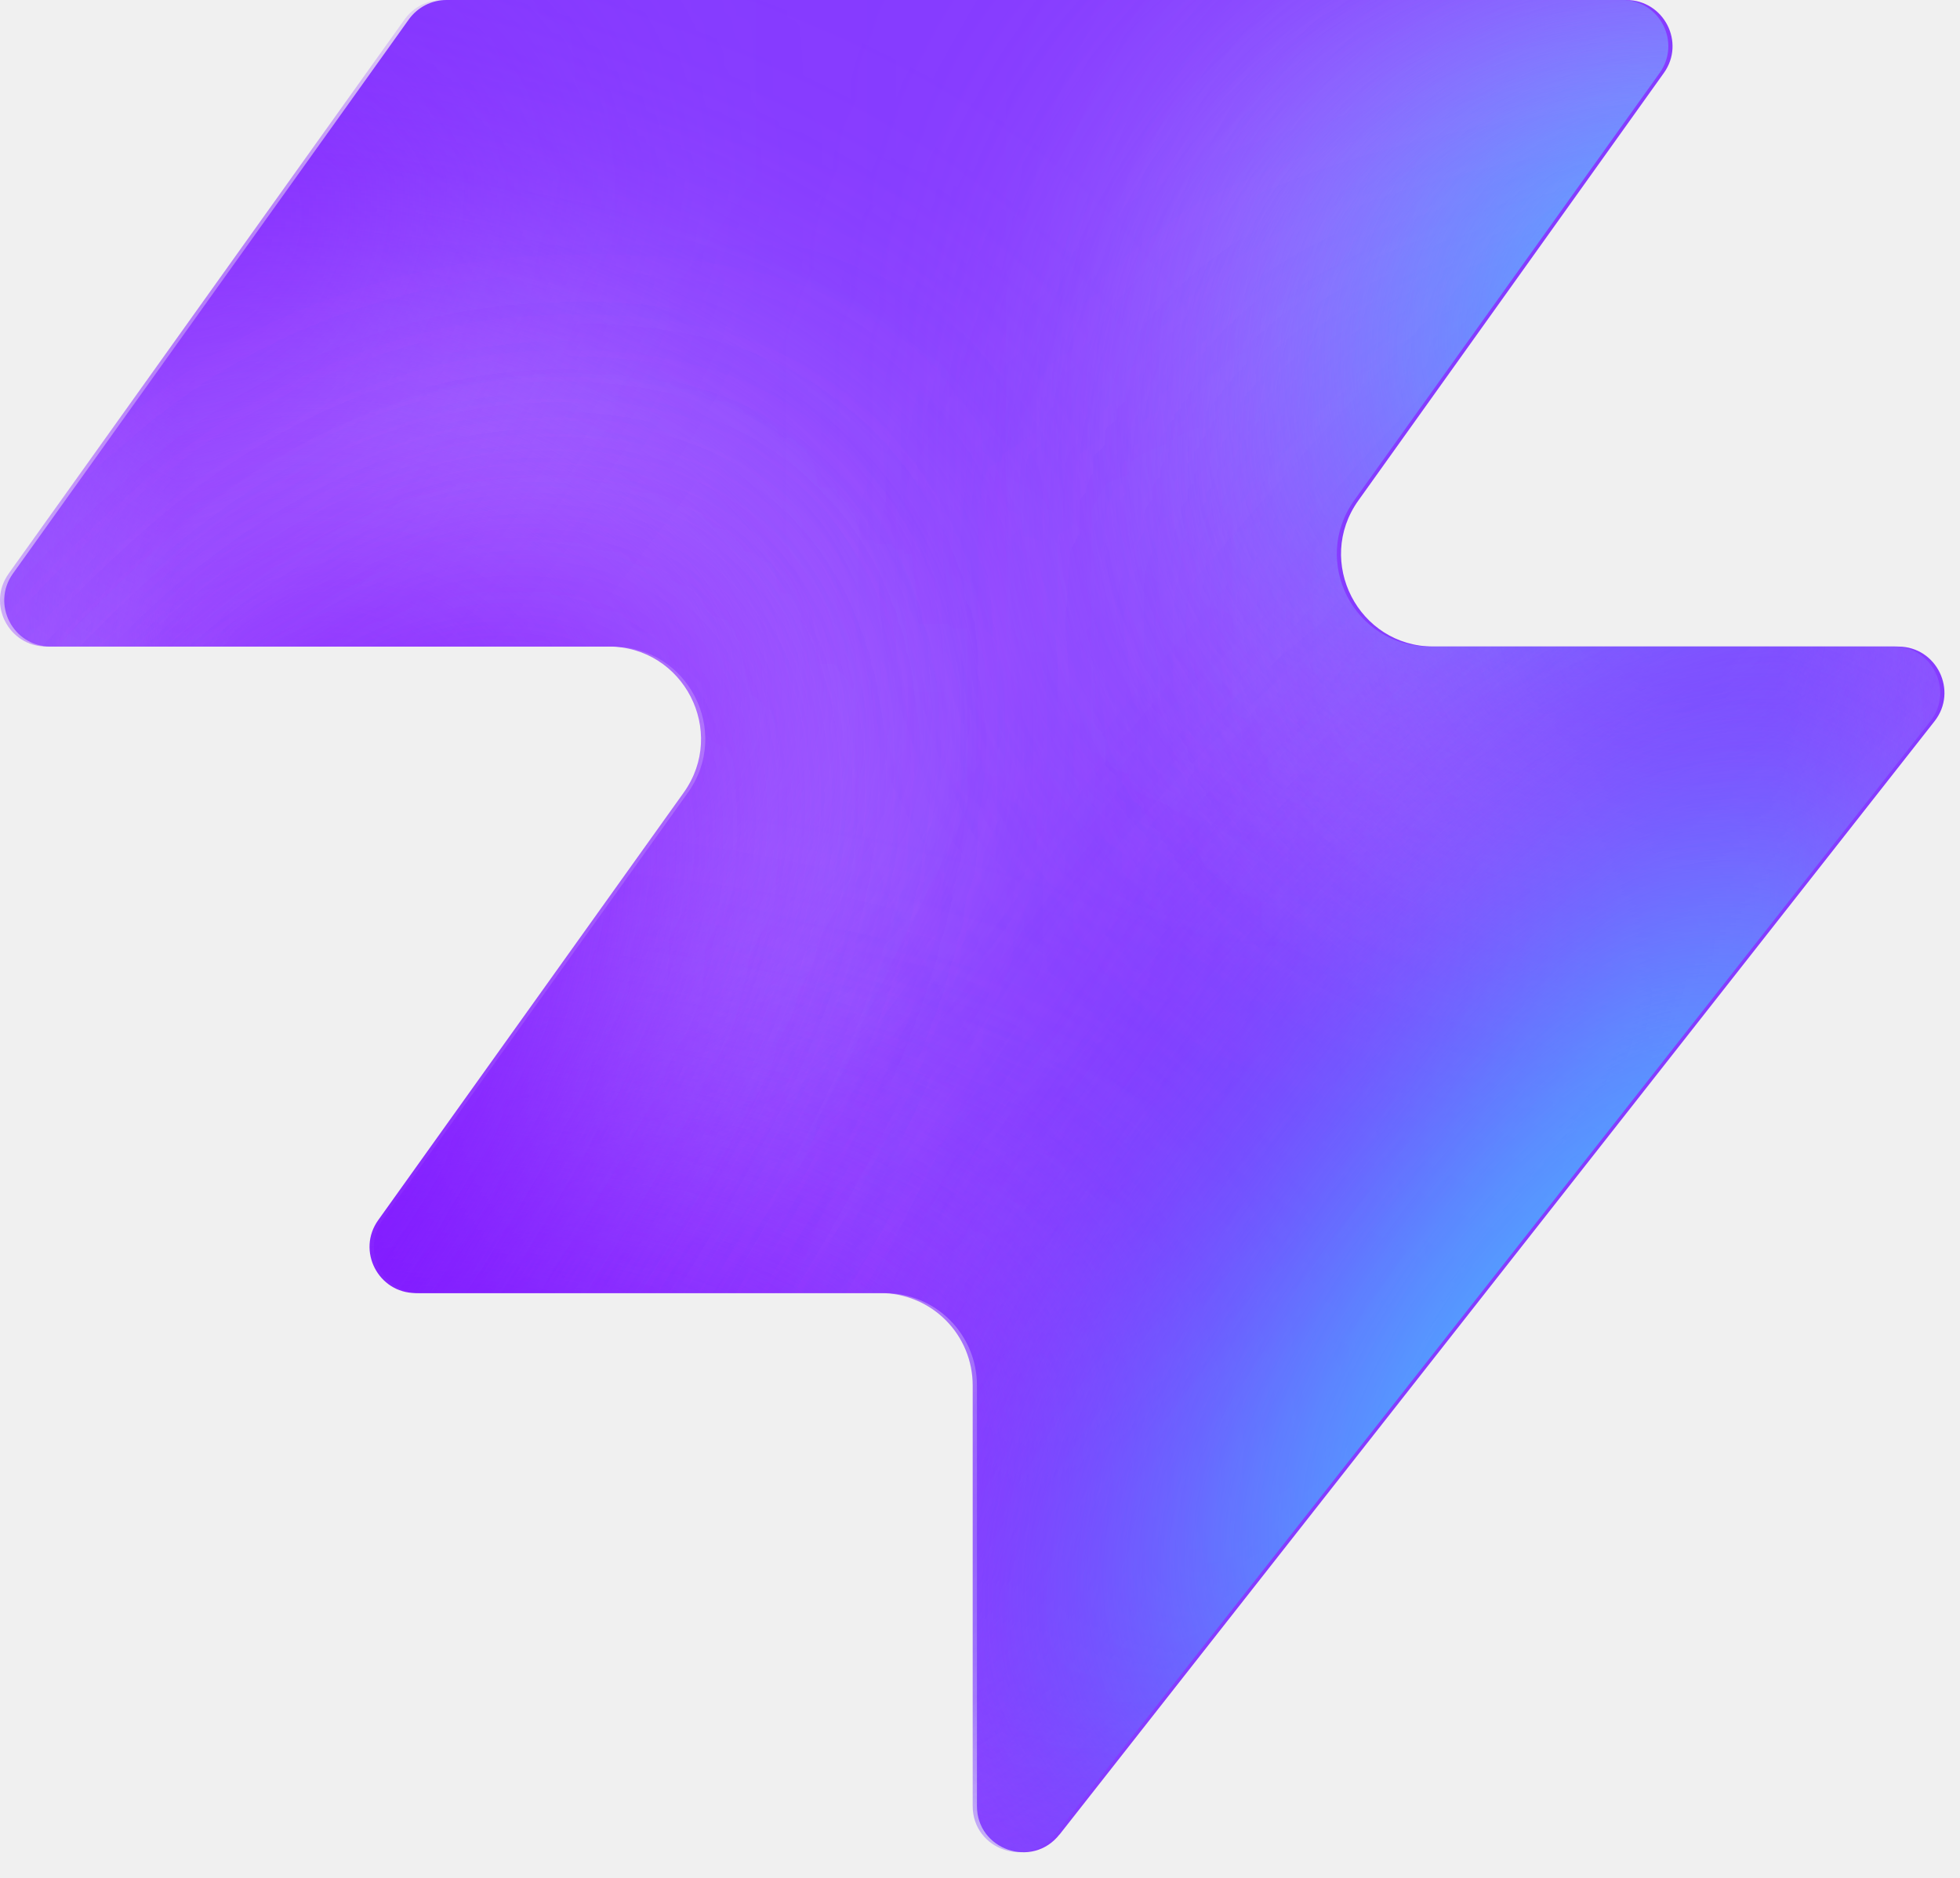
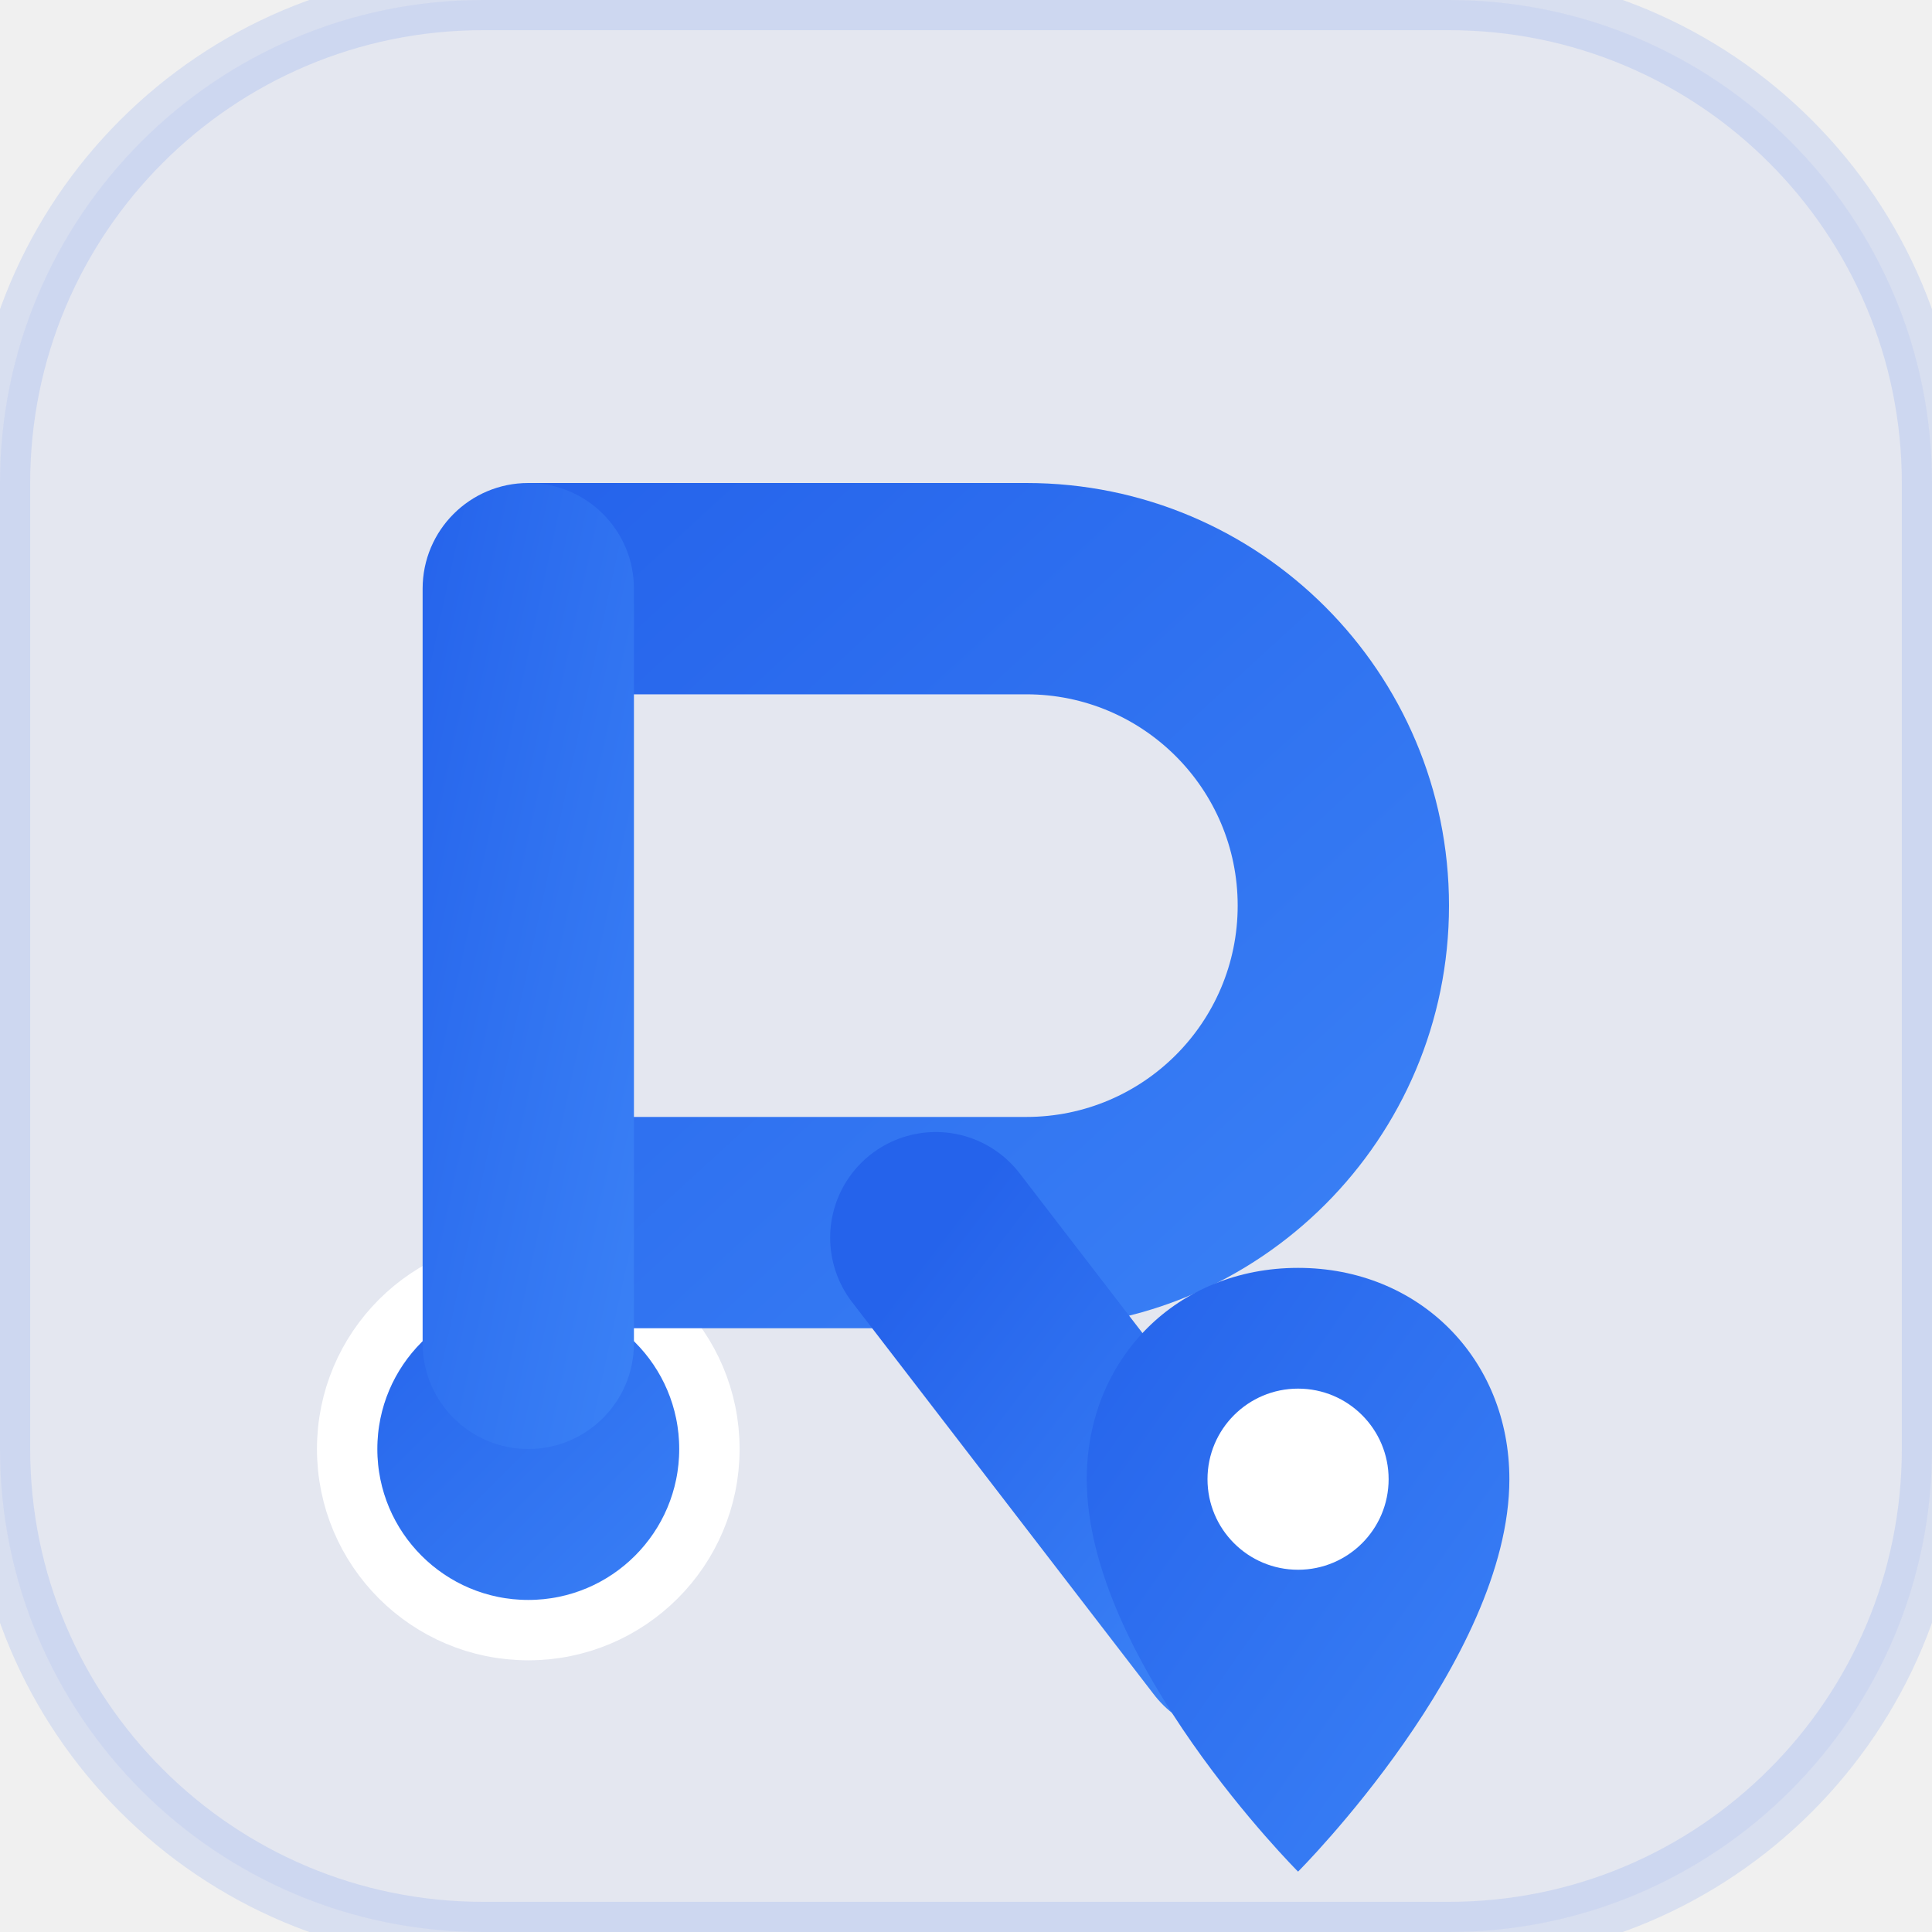
- <svg xmlns="http://www.w3.org/2000/svg" width="48" height="46" fill="none" viewBox="0 0 48 46">
-   <path fill="#863bff" d="M25.946 44.938c-.664.845-2.021.375-2.021-.698V33.937a2.26 2.26 0 0 0-2.262-2.262H10.287c-.92 0-1.456-1.04-.92-1.788l7.48-10.471c1.07-1.497 0-3.578-1.842-3.578H1.237c-.92 0-1.456-1.04-.92-1.788L10.013.474c.214-.297.556-.474.92-.474h28.894c.92 0 1.456 1.04.92 1.788l-7.48 10.471c-1.07 1.498 0 3.579 1.842 3.579h11.377c.943 0 1.473 1.088.89 1.83L25.947 44.94z" style="fill:#863bff;fill:color(display-p3 .525 .23 1);fill-opacity:1" />
-   <mask id="a" width="48" height="46" x="0" y="0" maskUnits="userSpaceOnUse" style="mask-type:alpha">
-     <path fill="#000" d="M25.842 44.938c-.664.844-2.021.375-2.021-.698V33.937a2.26 2.26 0 0 0-2.262-2.262H10.183c-.92 0-1.456-1.04-.92-1.788l7.48-10.471c1.07-1.498 0-3.579-1.842-3.579H1.133c-.92 0-1.456-1.04-.92-1.787L9.91.473c.214-.297.556-.474.92-.474h28.894c.92 0 1.456 1.04.92 1.788l-7.48 10.471c-1.07 1.498 0 3.578 1.842 3.578h11.377c.943 0 1.473 1.088.89 1.832L25.843 44.94z" style="fill:#000;fill-opacity:1" />
-   </mask>
-   <g mask="url(#a)">
-     <g filter="url(#b)">
-       <ellipse cx="5.508" cy="14.704" fill="#ede6ff" rx="5.508" ry="14.704" style="fill:#ede6ff;fill:color(display-p3 .927 .903 1);fill-opacity:1" transform="matrix(.00324 1 1 -.00324 -4.47 31.516)" />
-     </g>
-     <g filter="url(#c)">
-       <ellipse cx="10.399" cy="29.851" fill="#ede6ff" rx="10.399" ry="29.851" style="fill:#ede6ff;fill:color(display-p3 .927 .903 1);fill-opacity:1" transform="matrix(.00324 1 1 -.00324 -39.328 7.883)" />
-     </g>
-     <g filter="url(#d)">
-       <ellipse cx="5.508" cy="30.487" fill="#7e14ff" rx="5.508" ry="30.487" style="fill:#7e14ff;fill:color(display-p3 .492 .077 1);fill-opacity:1" transform="rotate(89.814 -25.913 -14.639)scale(1 -1)" />
-     </g>
-     <g filter="url(#e)">
-       <ellipse cx="5.508" cy="30.599" fill="#7e14ff" rx="5.508" ry="30.599" style="fill:#7e14ff;fill:color(display-p3 .492 .077 1);fill-opacity:1" transform="rotate(89.814 -32.644 -3.334)scale(1 -1)" />
-     </g>
-     <g filter="url(#f)">
-       <ellipse cx="5.508" cy="30.599" fill="#7e14ff" rx="5.508" ry="30.599" style="fill:#7e14ff;fill:color(display-p3 .492 .077 1);fill-opacity:1" transform="matrix(.00324 1 1 -.00324 -34.34 30.47)" />
-     </g>
-     <g filter="url(#g)">
-       <ellipse cx="14.072" cy="22.078" fill="#ede6ff" rx="14.072" ry="22.078" style="fill:#ede6ff;fill:color(display-p3 .927 .903 1);fill-opacity:1" transform="rotate(93.35 24.506 48.493)scale(-1 1)" />
-     </g>
-     <g filter="url(#h)">
-       <ellipse cx="3.47" cy="21.501" fill="#7e14ff" rx="3.47" ry="21.501" style="fill:#7e14ff;fill:color(display-p3 .492 .077 1);fill-opacity:1" transform="rotate(89.009 28.708 47.59)scale(-1 1)" />
-     </g>
-     <g filter="url(#i)">
-       <ellipse cx="3.47" cy="21.501" fill="#7e14ff" rx="3.47" ry="21.501" style="fill:#7e14ff;fill:color(display-p3 .492 .077 1);fill-opacity:1" transform="rotate(89.009 28.708 47.59)scale(-1 1)" />
-     </g>
-     <g filter="url(#j)">
-       <ellipse cx=".387" cy="8.972" fill="#7e14ff" rx="4.407" ry="29.108" style="fill:#7e14ff;fill:color(display-p3 .492 .077 1);fill-opacity:1" transform="rotate(39.51 .387 8.972)" />
-     </g>
-     <g filter="url(#k)">
-       <ellipse cx="47.523" cy="-6.092" fill="#7e14ff" rx="4.407" ry="29.108" style="fill:#7e14ff;fill:color(display-p3 .492 .077 1);fill-opacity:1" transform="rotate(37.892 47.523 -6.092)" />
-     </g>
-     <g filter="url(#l)">
-       <ellipse cx="41.412" cy="6.333" fill="#47bfff" rx="5.971" ry="9.665" style="fill:#47bfff;fill:color(display-p3 .28 .748 1);fill-opacity:1" transform="rotate(37.892 41.412 6.333)" />
-     </g>
-     <g filter="url(#m)">
-       <ellipse cx="-1.879" cy="38.332" fill="#7e14ff" rx="4.407" ry="29.108" style="fill:#7e14ff;fill:color(display-p3 .492 .077 1);fill-opacity:1" transform="rotate(37.892 -1.88 38.332)" />
-     </g>
-     <g filter="url(#n)">
-       <ellipse cx="-1.879" cy="38.332" fill="#7e14ff" rx="4.407" ry="29.108" style="fill:#7e14ff;fill:color(display-p3 .492 .077 1);fill-opacity:1" transform="rotate(37.892 -1.88 38.332)" />
-     </g>
-     <g filter="url(#o)">
-       <ellipse cx="35.651" cy="29.907" fill="#7e14ff" rx="4.407" ry="29.108" style="fill:#7e14ff;fill:color(display-p3 .492 .077 1);fill-opacity:1" transform="rotate(37.892 35.651 29.907)" />
-     </g>
-     <g filter="url(#p)">
-       <ellipse cx="38.418" cy="32.4" fill="#47bfff" rx="5.971" ry="15.297" style="fill:#47bfff;fill:color(display-p3 .28 .748 1);fill-opacity:1" transform="rotate(37.892 38.418 32.4)" />
-     </g>
-   </g>
+ <svg xmlns="http://www.w3.org/2000/svg" viewBox="0 0 32 32" fill="none">
  <defs>
-     <filter id="b" width="60.045" height="41.654" x="-19.77" y="16.149" color-interpolation-filters="sRGB" filterUnits="userSpaceOnUse">
-       <feFlood flood-opacity="0" result="BackgroundImageFix" />
-       <feBlend in="SourceGraphic" in2="BackgroundImageFix" result="shape" />
-       <feGaussianBlur result="effect1_foregroundBlur_2002_17158" stdDeviation="7.659" />
-     </filter>
-     <filter id="c" width="90.34" height="51.437" x="-54.613" y="-7.533" color-interpolation-filters="sRGB" filterUnits="userSpaceOnUse">
-       <feFlood flood-opacity="0" result="BackgroundImageFix" />
-       <feBlend in="SourceGraphic" in2="BackgroundImageFix" result="shape" />
-       <feGaussianBlur result="effect1_foregroundBlur_2002_17158" stdDeviation="7.659" />
-     </filter>
-     <filter id="d" width="79.355" height="29.4" x="-49.64" y="2.03" color-interpolation-filters="sRGB" filterUnits="userSpaceOnUse">
-       <feFlood flood-opacity="0" result="BackgroundImageFix" />
-       <feBlend in="SourceGraphic" in2="BackgroundImageFix" result="shape" />
-       <feGaussianBlur result="effect1_foregroundBlur_2002_17158" stdDeviation="4.596" />
-     </filter>
-     <filter id="e" width="79.579" height="29.4" x="-45.045" y="20.029" color-interpolation-filters="sRGB" filterUnits="userSpaceOnUse">
-       <feFlood flood-opacity="0" result="BackgroundImageFix" />
-       <feBlend in="SourceGraphic" in2="BackgroundImageFix" result="shape" />
-       <feGaussianBlur result="effect1_foregroundBlur_2002_17158" stdDeviation="4.596" />
-     </filter>
-     <filter id="f" width="79.579" height="29.4" x="-43.513" y="21.178" color-interpolation-filters="sRGB" filterUnits="userSpaceOnUse">
-       <feFlood flood-opacity="0" result="BackgroundImageFix" />
-       <feBlend in="SourceGraphic" in2="BackgroundImageFix" result="shape" />
-       <feGaussianBlur result="effect1_foregroundBlur_2002_17158" stdDeviation="4.596" />
-     </filter>
-     <filter id="g" width="74.749" height="58.852" x="15.756" y="-17.901" color-interpolation-filters="sRGB" filterUnits="userSpaceOnUse">
-       <feFlood flood-opacity="0" result="BackgroundImageFix" />
-       <feBlend in="SourceGraphic" in2="BackgroundImageFix" result="shape" />
-       <feGaussianBlur result="effect1_foregroundBlur_2002_17158" stdDeviation="7.659" />
-     </filter>
-     <filter id="h" width="61.377" height="25.362" x="23.548" y="2.284" color-interpolation-filters="sRGB" filterUnits="userSpaceOnUse">
-       <feFlood flood-opacity="0" result="BackgroundImageFix" />
-       <feBlend in="SourceGraphic" in2="BackgroundImageFix" result="shape" />
-       <feGaussianBlur result="effect1_foregroundBlur_2002_17158" stdDeviation="4.596" />
-     </filter>
-     <filter id="i" width="61.377" height="25.362" x="23.548" y="2.284" color-interpolation-filters="sRGB" filterUnits="userSpaceOnUse">
-       <feFlood flood-opacity="0" result="BackgroundImageFix" />
-       <feBlend in="SourceGraphic" in2="BackgroundImageFix" result="shape" />
-       <feGaussianBlur result="effect1_foregroundBlur_2002_17158" stdDeviation="4.596" />
-     </filter>
-     <filter id="j" width="56.045" height="63.649" x="-27.636" y="-22.853" color-interpolation-filters="sRGB" filterUnits="userSpaceOnUse">
-       <feFlood flood-opacity="0" result="BackgroundImageFix" />
-       <feBlend in="SourceGraphic" in2="BackgroundImageFix" result="shape" />
-       <feGaussianBlur result="effect1_foregroundBlur_2002_17158" stdDeviation="4.596" />
-     </filter>
-     <filter id="k" width="54.814" height="64.646" x="20.116" y="-38.415" color-interpolation-filters="sRGB" filterUnits="userSpaceOnUse">
-       <feFlood flood-opacity="0" result="BackgroundImageFix" />
-       <feBlend in="SourceGraphic" in2="BackgroundImageFix" result="shape" />
-       <feGaussianBlur result="effect1_foregroundBlur_2002_17158" stdDeviation="4.596" />
-     </filter>
-     <filter id="l" width="33.541" height="35.313" x="24.641" y="-11.323" color-interpolation-filters="sRGB" filterUnits="userSpaceOnUse">
-       <feFlood flood-opacity="0" result="BackgroundImageFix" />
-       <feBlend in="SourceGraphic" in2="BackgroundImageFix" result="shape" />
-       <feGaussianBlur result="effect1_foregroundBlur_2002_17158" stdDeviation="4.596" />
-     </filter>
-     <filter id="m" width="54.814" height="64.646" x="-29.286" y="6.009" color-interpolation-filters="sRGB" filterUnits="userSpaceOnUse">
-       <feFlood flood-opacity="0" result="BackgroundImageFix" />
-       <feBlend in="SourceGraphic" in2="BackgroundImageFix" result="shape" />
-       <feGaussianBlur result="effect1_foregroundBlur_2002_17158" stdDeviation="4.596" />
-     </filter>
-     <filter id="n" width="54.814" height="64.646" x="-29.286" y="6.009" color-interpolation-filters="sRGB" filterUnits="userSpaceOnUse">
-       <feFlood flood-opacity="0" result="BackgroundImageFix" />
-       <feBlend in="SourceGraphic" in2="BackgroundImageFix" result="shape" />
-       <feGaussianBlur result="effect1_foregroundBlur_2002_17158" stdDeviation="4.596" />
-     </filter>
-     <filter id="o" width="54.814" height="64.646" x="8.244" y="-2.416" color-interpolation-filters="sRGB" filterUnits="userSpaceOnUse">
-       <feFlood flood-opacity="0" result="BackgroundImageFix" />
-       <feBlend in="SourceGraphic" in2="BackgroundImageFix" result="shape" />
-       <feGaussianBlur result="effect1_foregroundBlur_2002_17158" stdDeviation="4.596" />
-     </filter>
-     <filter id="p" width="39.409" height="43.623" x="18.713" y="10.588" color-interpolation-filters="sRGB" filterUnits="userSpaceOnUse">
-       <feFlood flood-opacity="0" result="BackgroundImageFix" />
-       <feBlend in="SourceGraphic" in2="BackgroundImageFix" result="shape" />
-       <feGaussianBlur result="effect1_foregroundBlur_2002_17158" stdDeviation="4.596" />
-     </filter>
+     <linearGradient id="rLogoGradient" x1="0%" y1="0%" x2="100%" y2="100%">
+       <stop offset="0%" stop-color="#2563EB" />
+       <stop offset="100%" stop-color="#3B82F6" />
+     </linearGradient>
  </defs>
+   <rect width="32" height="32" rx="8" fill="rgba(37, 99, 235, 0.06)" stroke="rgba(37, 99, 235, 0.12)" stroke-width="1" />
+   <circle cx="8.75" cy="24" r="3" fill="url(#rLogoGradient)" stroke="#FFFFFF" stroke-width="1" />
+   <path d="M8.75 8H17C20.866 8 24 11.134 24 15C24 18.866 20.866 22 17 22H8.75V18.5H17C18.933 18.5 20.5 16.933 20.5 15C20.5 13.067 18.933 11.5 17 11.5H8.75V8Z" fill="url(#rLogoGradient)" />
+   <rect x="7" y="8" width="3.5" height="16" rx="1.75" fill="url(#rLogoGradient)" />
+   <path d="M15.5 20.5 L20.5 27" stroke="url(#rLogoGradient)" stroke-width="3.5" stroke-linecap="round" />
+   <path d="M21.5 21C19.5 21 18 22.5 18 24.5C18 27.5 21.5 31 21.5 31C21.5 31 25 27.5 25 24.5C25 22.5 23.5 21 21.5 21Z" fill="url(#rLogoGradient)" />
+   <circle cx="21.5" cy="24.5" r="1.5" fill="#FFFFFF" />
</svg>
